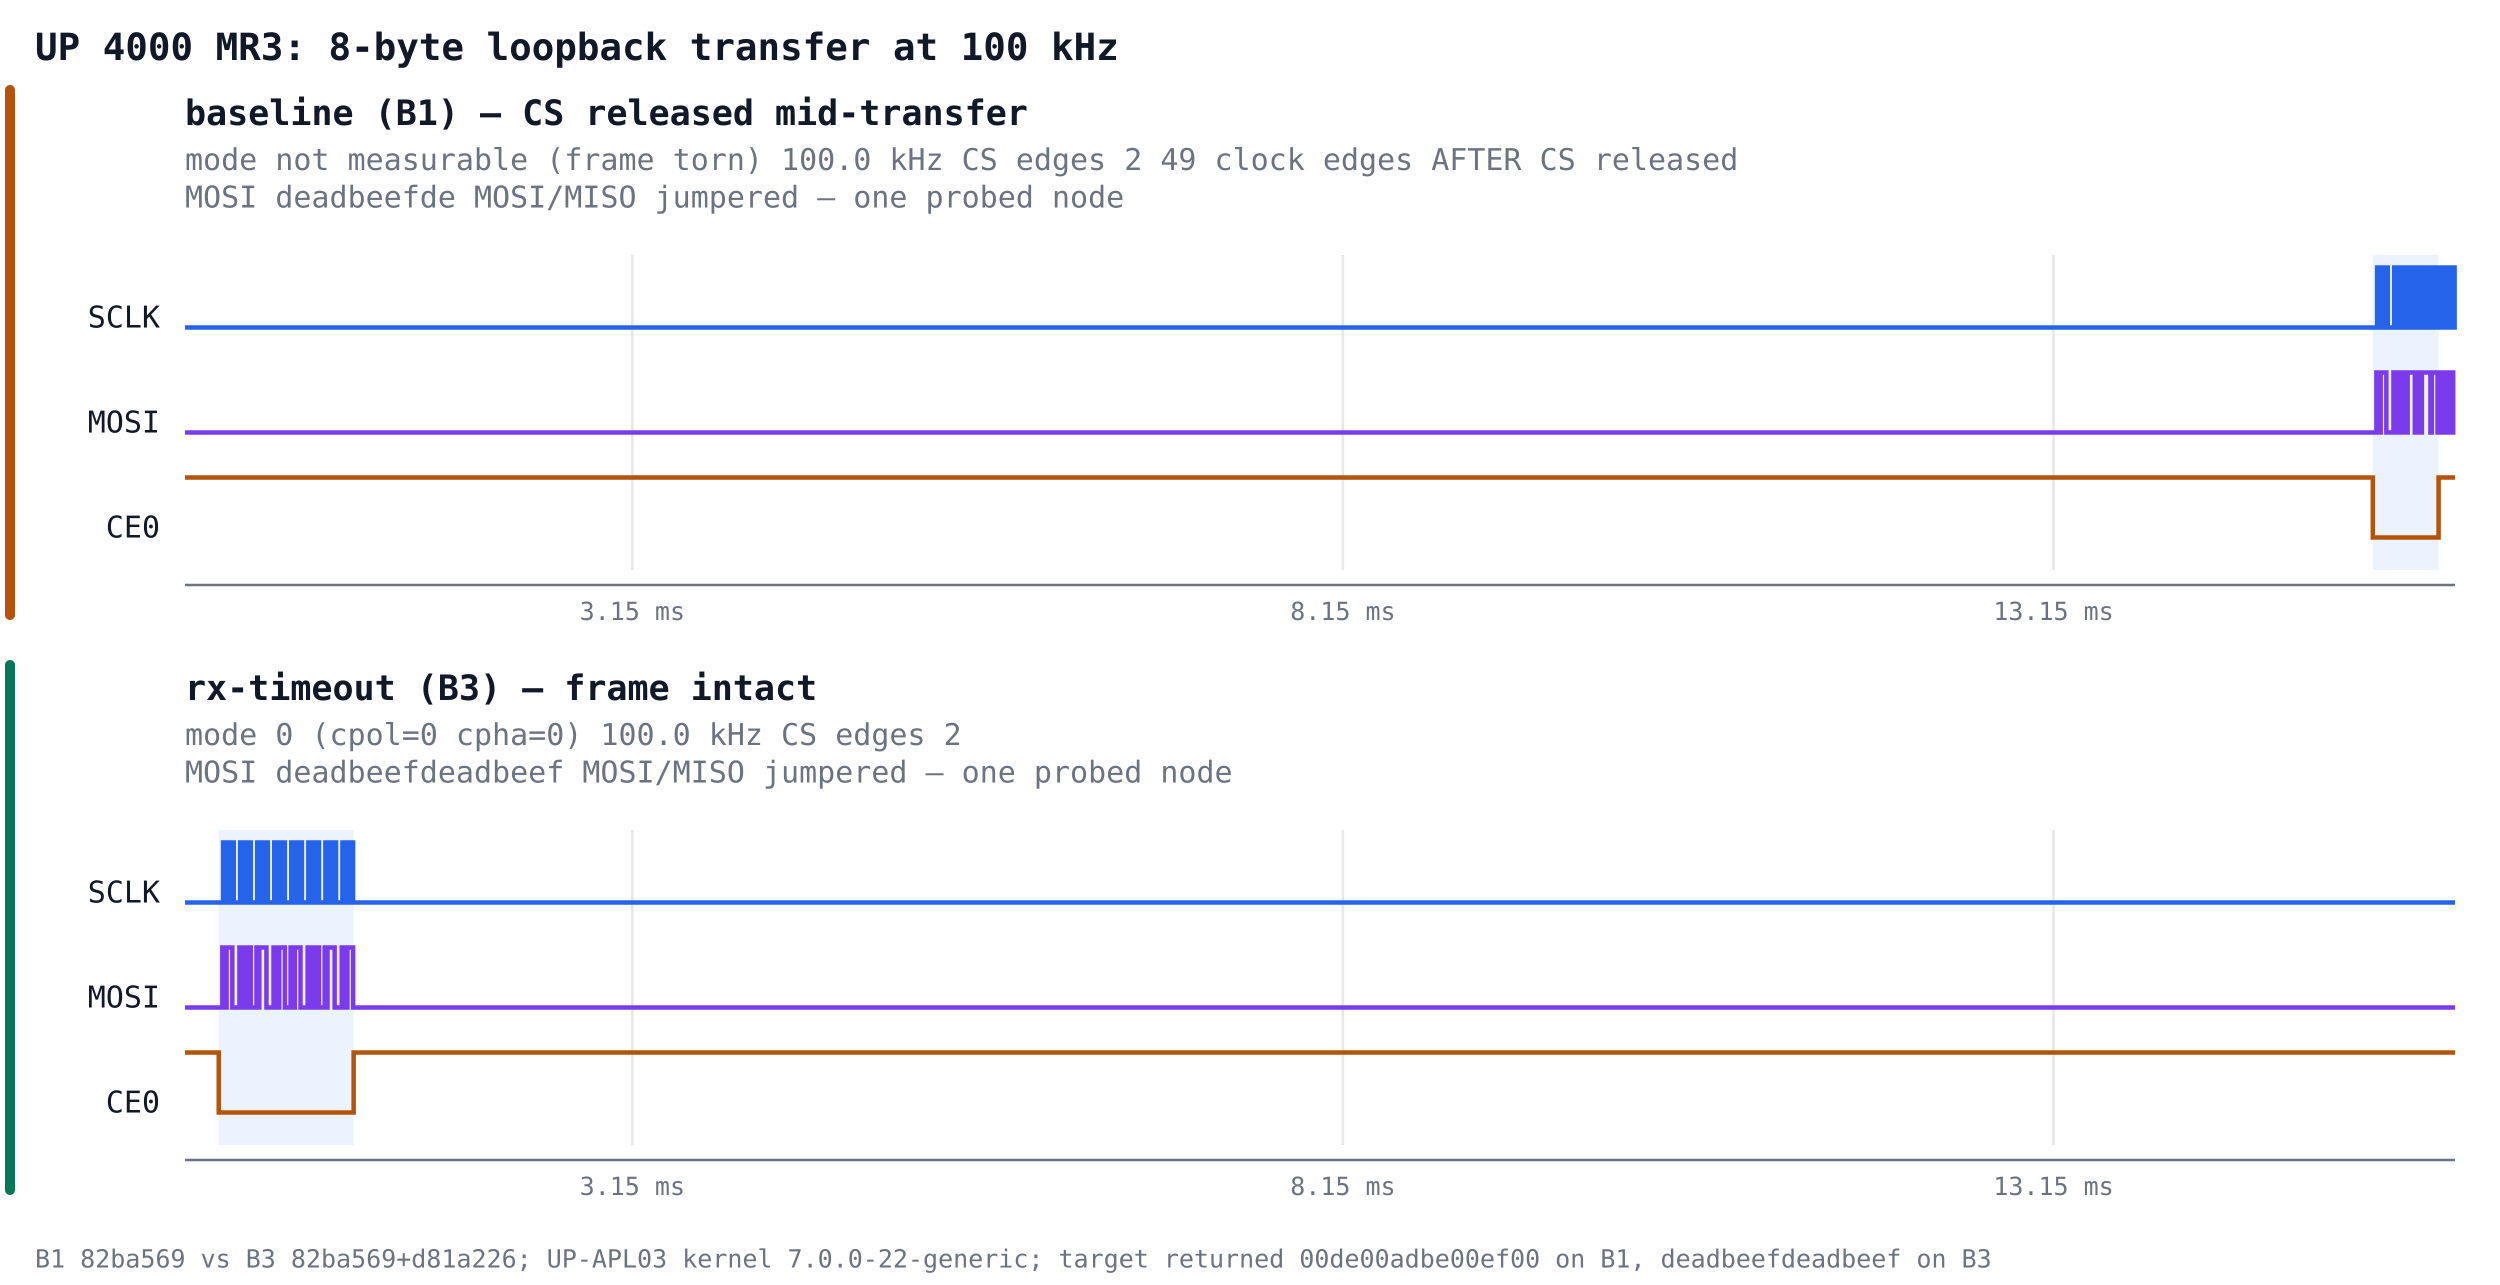
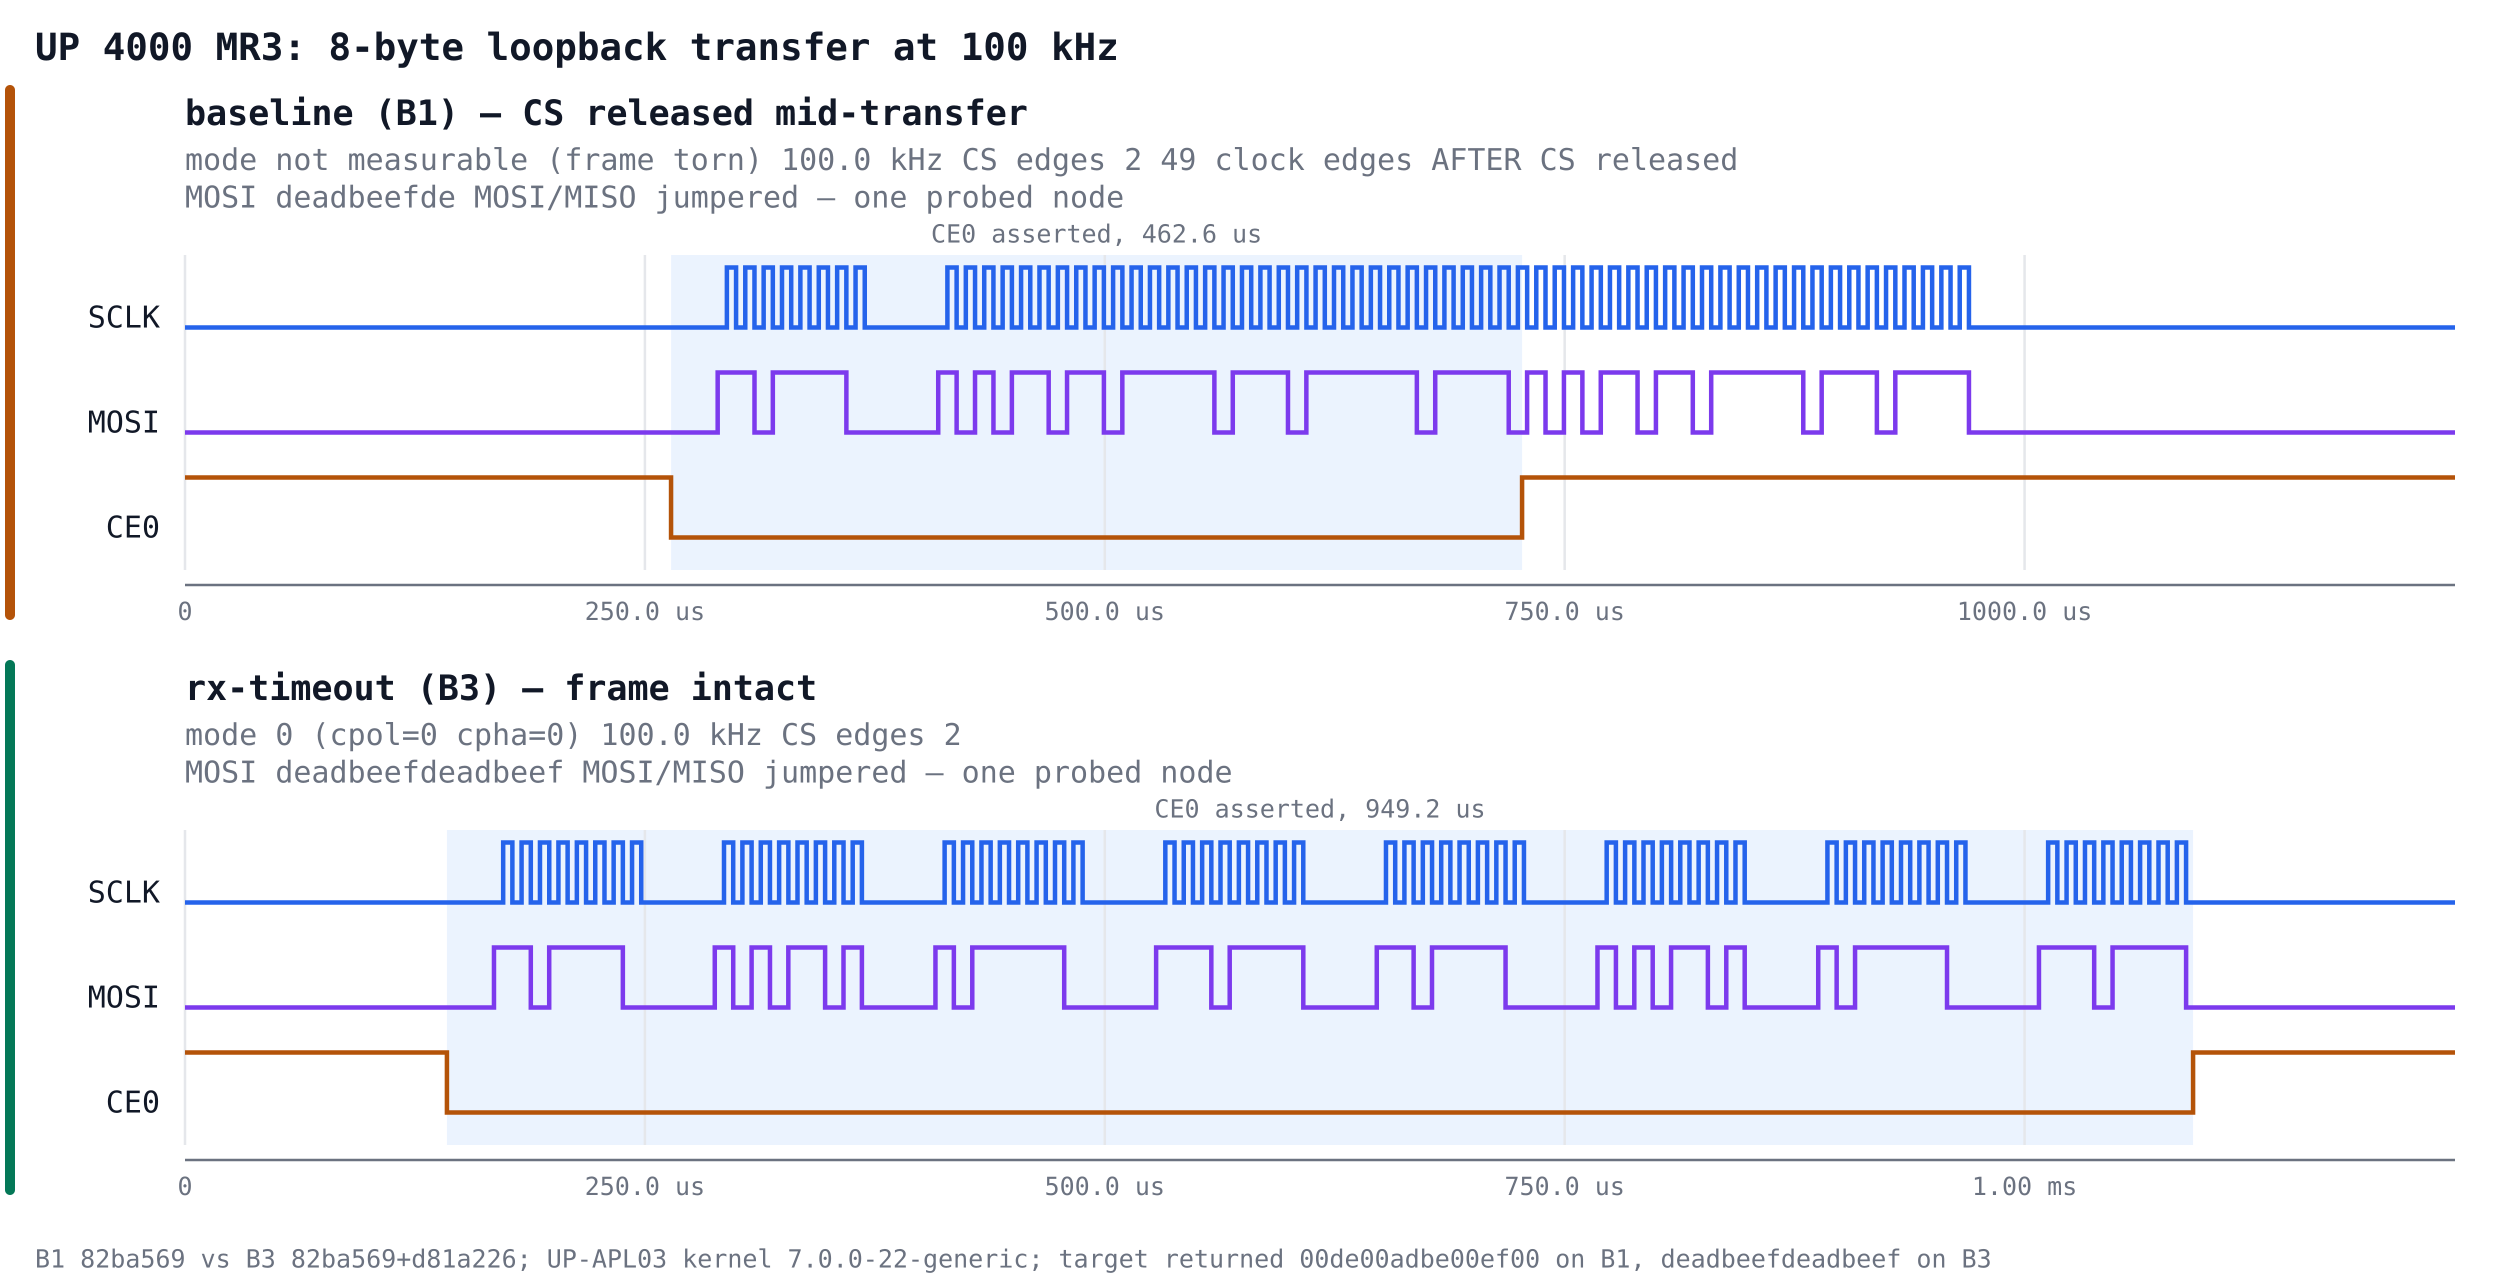
<svg xmlns="http://www.w3.org/2000/svg" width="1000" height="514" viewBox="0 0 1000 514" role="img" aria-label="UP 4000 MR3: 8-byte loopback transfer at 100 kHz">
  <rect width="1000" height="514" fill="#ffffff" />
  <text x="14" y="24" font-family="ui-monospace, SFMono-Regular, Menlo, Consolas, monospace" font-size="15" font-weight="700" fill="#111827">UP 4000 MR3: 8-byte loopback transfer at 100 kHz</text>
  <rect x="2" y="34" width="4" height="214" fill="#b45309" rx="2" />
  <text x="74" y="50" font-family="ui-monospace, SFMono-Regular, Menlo, Consolas, monospace" font-size="14" font-weight="700" fill="#111827">baseline (B1) — CS released mid-transfer</text>
  <text x="74" y="68" font-family="ui-monospace, SFMono-Regular, Menlo, Consolas, monospace" font-size="12" fill="#6b7280">mode not measurable (frame torn)   100.0 kHz   CS edges 2   49 clock edges AFTER CS released</text>
  <text x="74" y="83" font-family="ui-monospace, SFMono-Regular, Menlo, Consolas, monospace" font-size="12" fill="#6b7280">MOSI deadbeefde   MOSI/MISO jumpered — one probed node</text>
-   <rect x="949.13" y="102" width="26.30" height="126" fill="#dbeafe" opacity="0.55" />
-   <line x1="252.93" y1="102" x2="252.93" y2="228" stroke="#e5e7eb" stroke-width="1" />
-   <line x1="537.17" y1="102" x2="537.17" y2="228" stroke="#e5e7eb" stroke-width="1" />
-   <line x1="821.41" y1="102" x2="821.41" y2="228" stroke="#e5e7eb" stroke-width="1" />
+   <rect x="268.42" y="102" width="340.42" height="126" fill="#dbeafe" opacity="0.55" />
+   <text x="438.63" y="97" text-anchor="middle" font-family="ui-monospace, SFMono-Regular, Menlo, Consolas, monospace" font-size="10" fill="#6b7280">CE0 asserted, 462.6 us</text>
+   <line x1="74.00" y1="102" x2="74.00" y2="228" stroke="#e5e7eb" stroke-width="1" />
+   <line x1="257.96" y1="102" x2="257.96" y2="228" stroke="#e5e7eb" stroke-width="1" />
+   <line x1="441.91" y1="102" x2="441.91" y2="228" stroke="#e5e7eb" stroke-width="1" />
+   <line x1="625.87" y1="102" x2="625.87" y2="228" stroke="#e5e7eb" stroke-width="1" />
+   <line x1="809.83" y1="102" x2="809.83" y2="228" stroke="#e5e7eb" stroke-width="1" />
  <text x="64" y="131" text-anchor="end" font-family="ui-monospace, SFMono-Regular, Menlo, Consolas, monospace" font-size="12" fill="#111827">SCLK</text>
-   <polyline points="74.00,131.00 950.85,131.00 950.85,107.00 951.14,107.00 951.14,131.00 951.42,131.00 951.42,107.00 951.70,107.00 951.70,131.00 951.99,131.00 951.99,107.00 952.27,107.00 952.27,131.00 952.55,131.00 952.55,107.00 952.84,107.00 952.84,131.00 953.12,131.00 953.12,107.00 953.41,107.00 953.41,131.00 953.69,131.00 953.69,107.00 953.97,107.00 953.97,131.00 954.26,131.00 954.26,107.00 954.54,107.00 954.54,131.00 954.83,131.00 954.83,107.00 955.11,107.00 955.11,131.00 957.67,131.00 957.67,107.00 957.95,107.00 957.95,131.00 958.24,131.00 958.24,107.00 958.52,107.00 958.52,131.00 958.80,131.00 958.80,107.00 959.09,107.00 959.09,131.00 959.37,131.00 959.37,107.00 959.66,107.00 959.66,131.00 959.94,131.00 959.94,107.00 960.23,107.00 960.23,131.00 960.51,131.00 960.51,107.00 960.79,107.00 960.79,131.00 961.08,131.00 961.08,107.00 961.36,107.00 961.36,131.00 961.65,131.00 961.65,107.00 961.93,107.00 961.93,131.00 962.22,131.00 962.22,107.00 962.50,107.00 962.50,131.00 962.79,131.00 962.79,107.00 963.07,107.00 963.07,131.00 963.36,131.00 963.36,107.00 963.64,107.00 963.64,131.00 963.93,131.00 963.93,107.00 964.21,107.00 964.21,131.00 964.49,131.00 964.49,107.00 964.78,107.00 964.78,131.00 965.06,131.00 965.06,107.00 965.35,107.00 965.35,131.00 965.63,131.00 965.63,107.00 965.92,107.00 965.92,131.00 966.20,131.00 966.20,107.00 966.48,107.00 966.48,131.00 966.77,131.00 966.77,107.00 967.05,107.00 967.05,131.00 967.34,131.00 967.34,107.00 967.62,107.00 967.62,131.00 967.91,131.00 967.91,107.00 968.19,107.00 968.19,131.00 968.47,131.00 968.47,107.00 968.76,107.00 968.76,131.00 969.04,131.00 969.04,107.00 969.33,107.00 969.33,131.00 969.61,131.00 969.61,107.00 969.90,107.00 969.90,131.00 970.18,131.00 970.18,107.00 970.47,107.00 970.47,131.00 970.75,131.00 970.75,107.00 971.04,107.00 971.04,131.00 971.32,131.00 971.32,107.00 971.60,107.00 971.60,131.00 971.89,131.00 971.89,107.00 972.17,107.00 972.17,131.00 972.46,131.00 972.46,107.00 972.74,107.00 972.74,131.00 973.02,131.00 973.02,107.00 973.31,107.00 973.31,131.00 973.59,131.00 973.59,107.00 973.88,107.00 973.88,131.00 974.16,131.00 974.16,107.00 974.44,107.00 974.44,131.00 974.73,131.00 974.73,107.00 975.01,107.00 975.01,131.00 975.30,131.00 975.30,107.00 975.58,107.00 975.58,131.00 975.86,131.00 975.86,107.00 976.15,107.00 976.15,131.00 976.43,131.00 976.43,107.00 976.72,107.00 976.72,131.00 977.00,131.00 977.00,107.00 977.29,107.00 977.29,131.00 977.57,131.00 977.57,107.00 977.86,107.00 977.86,131.00 978.14,131.00 978.14,107.00 978.43,107.00 978.43,131.00 978.71,131.00 978.71,107.00 978.99,107.00 978.99,131.00 979.28,131.00 979.28,107.00 979.56,107.00 979.56,131.00 979.85,131.00 979.85,107.00 980.13,107.00 980.13,131.00 980.42,131.00 980.42,107.00 980.70,107.00 980.70,131.00 980.98,131.00 980.98,107.00 981.27,107.00 981.27,131.00 981.55,131.00 981.55,107.00 981.84,107.00 981.84,131.00 982.00,131.00" fill="none" stroke="#2563eb" stroke-width="1.8" stroke-linejoin="miter" />
+   <polyline points="74.00,131.00 290.75,131.00 290.75,107.00 294.43,107.00 294.43,131.00 298.11,131.00 298.11,107.00 301.79,107.00 301.79,131.00 305.46,131.00 305.46,107.00 309.13,107.00 309.13,131.00 312.80,131.00 312.80,107.00 316.48,107.00 316.48,131.00 320.15,131.00 320.15,107.00 323.83,107.00 323.83,131.00 327.51,131.00 327.51,107.00 331.18,107.00 331.18,131.00 334.86,131.00 334.86,107.00 338.54,107.00 338.54,131.00 342.22,131.00 342.22,107.00 345.90,107.00 345.90,131.00 378.96,131.00 378.96,107.00 382.65,107.00 382.65,131.00 386.33,131.00 386.33,107.00 390.02,107.00 390.02,131.00 393.69,131.00 393.69,107.00 397.37,107.00 397.37,131.00 401.06,131.00 401.06,107.00 404.76,107.00 404.76,131.00 408.43,131.00 408.43,107.00 412.11,107.00 412.11,131.00 415.79,131.00 415.79,107.00 419.46,107.00 419.46,131.00 423.14,131.00 423.14,107.00 426.83,107.00 426.83,131.00 430.50,131.00 430.50,107.00 434.18,107.00 434.18,131.00 437.86,131.00 437.86,107.00 441.55,107.00 441.55,131.00 445.24,131.00 445.24,107.00 448.95,107.00 448.95,131.00 452.62,131.00 452.62,107.00 456.30,107.00 456.30,131.00 459.98,131.00 459.98,107.00 463.66,107.00 463.66,131.00 467.34,131.00 467.34,107.00 471.02,107.00 471.02,131.00 474.69,131.00 474.69,107.00 478.37,107.00 478.37,131.00 482.06,131.00 482.06,107.00 485.75,107.00 485.75,131.00 489.42,131.00 489.42,107.00 493.11,107.00 493.11,131.00 496.79,131.00 496.79,107.00 500.48,107.00 500.48,131.00 504.16,131.00 504.16,107.00 507.83,107.00 507.83,131.00 511.51,131.00 511.51,107.00 515.19,107.00 515.19,131.00 518.87,131.00 518.87,107.00 522.57,107.00 522.57,131.00 526.23,131.00 526.23,107.00 529.92,107.00 529.92,131.00 533.60,131.00 533.60,107.00 537.29,107.00 537.29,131.00 540.98,131.00 540.98,107.00 544.66,107.00 544.66,131.00 548.34,131.00 548.34,107.00 552.02,107.00 552.02,131.00 555.70,131.00 555.70,107.00 559.38,107.00 559.38,131.00 563.06,131.00 563.06,107.00 566.74,107.00 566.74,131.00 570.42,131.00 570.42,107.00 574.10,107.00 574.10,131.00 577.76,131.00 577.76,107.00 581.44,107.00 581.44,131.00 585.11,131.00 585.11,107.00 588.78,107.00 588.78,131.00 592.45,131.00 592.45,107.00 596.13,107.00 596.13,131.00 599.81,131.00 599.81,107.00 603.48,107.00 603.48,131.00 607.16,131.00 607.16,107.00 610.86,107.00 610.86,131.00 614.51,131.00 614.51,107.00 618.20,107.00 618.20,131.00 621.89,131.00 621.89,107.00 625.59,107.00 625.59,131.00 629.25,131.00 629.25,107.00 632.94,107.00 632.94,131.00 636.63,131.00 636.63,107.00 640.33,107.00 640.33,131.00 643.98,131.00 643.98,107.00 647.66,107.00 647.66,131.00 651.34,131.00 651.34,107.00 655.01,107.00 655.01,131.00 658.69,131.00 658.69,107.00 662.37,107.00 662.37,131.00 666.06,131.00 666.06,107.00 669.75,107.00 669.75,131.00 673.43,131.00 673.43,107.00 677.12,107.00 677.12,131.00 680.80,131.00 680.80,107.00 684.48,107.00 684.48,131.00 688.16,131.00 688.16,107.00 691.84,107.00 691.84,131.00 695.51,131.00 695.51,107.00 699.19,107.00 699.19,131.00 702.87,131.00 702.87,107.00 706.56,107.00 706.56,131.00 710.25,131.00 710.25,107.00 713.93,107.00 713.93,131.00 717.62,131.00 717.62,107.00 721.31,107.00 721.31,131.00 724.98,131.00 724.98,107.00 728.67,107.00 728.67,131.00 732.35,131.00 732.35,107.00 736.03,107.00 736.03,131.00 739.71,131.00 739.71,107.00 743.38,107.00 743.38,131.00 747.06,131.00 747.06,107.00 750.75,107.00 750.75,131.00 754.42,131.00 754.42,107.00 758.13,107.00 758.13,131.00 761.80,131.00 761.80,107.00 765.48,107.00 765.48,131.00 769.17,131.00 769.17,107.00 772.86,107.00 772.86,131.00 776.54,131.00 776.54,107.00 780.22,107.00 780.22,131.00 783.89,131.00 783.89,107.00 787.58,107.00 787.58,131.00 982.00,131.00" fill="none" stroke="#2563eb" stroke-width="1.8" stroke-linejoin="miter" />
  <text x="64" y="173" text-anchor="end" font-family="ui-monospace, SFMono-Regular, Menlo, Consolas, monospace" font-size="12" fill="#111827">MOSI</text>
-   <polyline points="74.00,173.00 950.57,173.00 950.57,149.00 951.70,149.00 951.70,173.00 952.27,173.00 952.27,149.00 954.54,149.00 954.54,173.00 957.38,173.00 957.38,149.00 957.95,149.00 957.95,173.00 958.52,173.00 958.52,149.00 959.09,149.00 959.09,173.00 959.66,173.00 959.66,149.00 960.80,149.00 960.80,173.00 961.36,173.00 961.36,149.00 962.50,149.00 962.50,173.00 963.07,173.00 963.07,149.00 965.92,149.00 965.92,173.00 966.48,173.00 966.48,149.00 968.19,149.00 968.19,173.00 968.76,173.00 968.76,149.00 972.17,149.00 972.17,173.00 972.74,173.00 972.74,149.00 975.01,149.00 975.01,173.00 975.58,173.00 975.58,149.00 976.15,149.00 976.15,173.00 976.72,173.00 976.72,149.00 977.29,149.00 977.29,173.00 977.86,173.00 977.86,149.00 978.99,149.00 978.99,173.00 979.56,173.00 979.56,149.00 980.70,149.00 980.70,173.00 981.27,173.00 981.27,149.00 982.00,149.00" fill="none" stroke="#7c3aed" stroke-width="1.8" stroke-linejoin="miter" />
+   <polyline points="74.00,173.00 287.07,173.00 287.07,149.00 301.80,149.00 301.80,173.00 309.13,173.00 309.13,149.00 338.55,149.00 338.55,173.00 375.29,173.00 375.29,149.00 382.65,149.00 382.65,173.00 390.01,173.00 390.01,149.00 397.38,149.00 397.38,173.00 404.75,173.00 404.75,149.00 419.47,149.00 419.47,173.00 426.82,173.00 426.82,149.00 441.56,149.00 441.56,173.00 448.93,173.00 448.93,149.00 485.75,149.00 485.75,173.00 493.11,173.00 493.11,149.00 515.19,149.00 515.19,173.00 522.54,173.00 522.54,149.00 566.74,149.00 566.74,173.00 574.09,173.00 574.09,149.00 603.49,149.00 603.49,173.00 610.84,173.00 610.84,149.00 618.21,149.00 618.21,173.00 625.57,173.00 625.57,149.00 632.95,149.00 632.95,173.00 640.31,173.00 640.31,149.00 655.02,149.00 655.02,173.00 662.37,173.00 662.37,149.00 677.12,149.00 677.12,173.00 684.48,173.00 684.48,149.00 721.31,149.00 721.31,173.00 728.67,173.00 728.67,149.00 750.75,149.00 750.75,173.00 758.12,173.00 758.12,149.00 787.58,149.00 787.58,173.00 982.00,173.00" fill="none" stroke="#7c3aed" stroke-width="1.8" stroke-linejoin="miter" />
  <text x="64" y="215" text-anchor="end" font-family="ui-monospace, SFMono-Regular, Menlo, Consolas, monospace" font-size="12" fill="#111827">CE0</text>
-   <polyline points="74.00,191.00 949.13,191.00 949.13,215.00 975.43,215.00 975.43,191.00 982.00,191.00" fill="none" stroke="#b45309" stroke-width="1.8" stroke-linejoin="miter" />
+   <polyline points="74.00,191.00 268.42,191.00 268.42,215.00 608.83,215.00 608.83,191.00 982.00,191.00" fill="none" stroke="#b45309" stroke-width="1.8" stroke-linejoin="miter" />
  <line x1="74.00" y1="234" x2="982.00" y2="234" stroke="#6b7280" stroke-width="1" />
-   <text x="252.93" y="248" text-anchor="middle" font-family="ui-monospace, SFMono-Regular, Menlo, Consolas, monospace" font-size="10" fill="#6b7280">3.15 ms</text>
-   <text x="537.17" y="248" text-anchor="middle" font-family="ui-monospace, SFMono-Regular, Menlo, Consolas, monospace" font-size="10" fill="#6b7280">8.15 ms</text>
-   <text x="821.41" y="248" text-anchor="middle" font-family="ui-monospace, SFMono-Regular, Menlo, Consolas, monospace" font-size="10" fill="#6b7280">13.15 ms</text>
+   <text x="74.00" y="248" text-anchor="middle" font-family="ui-monospace, SFMono-Regular, Menlo, Consolas, monospace" font-size="10" fill="#6b7280">0</text>
+   <text x="257.96" y="248" text-anchor="middle" font-family="ui-monospace, SFMono-Regular, Menlo, Consolas, monospace" font-size="10" fill="#6b7280">250.0 us</text>
+   <text x="441.91" y="248" text-anchor="middle" font-family="ui-monospace, SFMono-Regular, Menlo, Consolas, monospace" font-size="10" fill="#6b7280">500.0 us</text>
+   <text x="625.87" y="248" text-anchor="middle" font-family="ui-monospace, SFMono-Regular, Menlo, Consolas, monospace" font-size="10" fill="#6b7280">750.0 us</text>
+   <text x="809.83" y="248" text-anchor="middle" font-family="ui-monospace, SFMono-Regular, Menlo, Consolas, monospace" font-size="10" fill="#6b7280">1000.0 us</text>
  <rect x="2" y="264" width="4" height="214" fill="#047857" rx="2" />
  <text x="74" y="280" font-family="ui-monospace, SFMono-Regular, Menlo, Consolas, monospace" font-size="14" font-weight="700" fill="#111827">rx-timeout (B3) — frame intact</text>
  <text x="74" y="298" font-family="ui-monospace, SFMono-Regular, Menlo, Consolas, monospace" font-size="12" fill="#6b7280">mode 0 (cpol=0 cpha=0)   100.0 kHz   CS edges 2</text>
  <text x="74" y="313" font-family="ui-monospace, SFMono-Regular, Menlo, Consolas, monospace" font-size="12" fill="#6b7280">MOSI deadbeefdeadbeef   MOSI/MISO jumpered — one probed node</text>
-   <rect x="87.49" y="332" width="53.96" height="126" fill="#dbeafe" opacity="0.55" />
-   <line x1="252.93" y1="332" x2="252.93" y2="458" stroke="#e5e7eb" stroke-width="1" />
-   <line x1="537.17" y1="332" x2="537.17" y2="458" stroke="#e5e7eb" stroke-width="1" />
-   <line x1="821.41" y1="332" x2="821.41" y2="458" stroke="#e5e7eb" stroke-width="1" />
+   <rect x="178.77" y="332" width="698.46" height="126" fill="#dbeafe" opacity="0.55" />
+   <text x="528.00" y="327" text-anchor="middle" font-family="ui-monospace, SFMono-Regular, Menlo, Consolas, monospace" font-size="10" fill="#6b7280">CE0 asserted, 949.2 us</text>
+   <line x1="74.00" y1="332" x2="74.00" y2="458" stroke="#e5e7eb" stroke-width="1" />
+   <line x1="257.96" y1="332" x2="257.96" y2="458" stroke="#e5e7eb" stroke-width="1" />
+   <line x1="441.91" y1="332" x2="441.91" y2="458" stroke="#e5e7eb" stroke-width="1" />
+   <line x1="625.87" y1="332" x2="625.87" y2="458" stroke="#e5e7eb" stroke-width="1" />
+   <line x1="809.83" y1="332" x2="809.83" y2="458" stroke="#e5e7eb" stroke-width="1" />
  <text x="64" y="361" text-anchor="end" font-family="ui-monospace, SFMono-Regular, Menlo, Consolas, monospace" font-size="12" fill="#111827">SCLK</text>
-   <polyline points="74.00,361.00 89.23,361.00 89.23,337.00 89.51,337.00 89.51,361.00 89.80,361.00 89.80,337.00 90.08,337.00 90.08,361.00 90.37,361.00 90.37,337.00 90.65,337.00 90.65,361.00 90.94,361.00 90.94,337.00 91.22,337.00 91.22,361.00 91.51,361.00 91.51,337.00 91.79,337.00 91.79,361.00 92.07,361.00 92.07,337.00 92.36,337.00 92.36,361.00 92.64,361.00 92.64,337.00 92.93,337.00 92.93,361.00 93.21,361.00 93.21,337.00 93.50,337.00 93.50,361.00 96.05,361.00 96.05,337.00 96.34,337.00 96.34,361.00 96.62,361.00 96.62,337.00 96.91,337.00 96.91,361.00 97.19,361.00 97.19,337.00 97.47,337.00 97.47,361.00 97.76,361.00 97.76,337.00 98.04,337.00 98.04,361.00 98.32,361.00 98.32,337.00 98.61,337.00 98.61,361.00 98.89,361.00 98.89,337.00 99.18,337.00 99.18,361.00 99.46,361.00 99.46,337.00 99.75,337.00 99.75,361.00 100.03,361.00 100.03,337.00 100.31,337.00 100.31,361.00 102.87,361.00 102.87,337.00 103.16,337.00 103.16,361.00 103.44,361.00 103.44,337.00 103.72,337.00 103.72,361.00 104.01,361.00 104.01,337.00 104.29,337.00 104.29,361.00 104.58,361.00 104.58,337.00 104.86,337.00 104.86,361.00 105.14,361.00 105.14,337.00 105.43,337.00 105.43,361.00 105.71,361.00 105.71,337.00 106.00,337.00 106.00,361.00 106.28,361.00 106.28,337.00 106.57,337.00 106.57,361.00 106.85,361.00 106.85,337.00 107.13,337.00 107.13,361.00 109.69,361.00 109.69,337.00 109.98,337.00 109.98,361.00 110.26,361.00 110.26,337.00 110.54,337.00 110.54,361.00 110.83,361.00 110.83,337.00 111.11,337.00 111.11,361.00 111.40,361.00 111.40,337.00 111.68,337.00 111.68,361.00 111.96,361.00 111.96,337.00 112.25,337.00 112.25,361.00 112.53,361.00 112.53,337.00 112.82,337.00 112.82,361.00 113.10,361.00 113.10,337.00 113.39,337.00 113.39,361.00 113.67,361.00 113.67,337.00 113.95,337.00 113.95,361.00 116.51,361.00 116.51,337.00 116.79,337.00 116.79,361.00 117.08,361.00 117.08,337.00 117.36,337.00 117.36,361.00 117.65,361.00 117.65,337.00 117.93,337.00 117.93,361.00 118.22,361.00 118.22,337.00 118.50,337.00 118.50,361.00 118.78,361.00 118.78,337.00 119.07,337.00 119.07,361.00 119.35,361.00 119.35,337.00 119.64,337.00 119.64,361.00 119.92,361.00 119.92,337.00 120.20,337.00 120.20,361.00 120.49,361.00 120.49,337.00 120.77,337.00 120.77,361.00 123.33,361.00 123.33,337.00 123.61,337.00 123.61,361.00 123.90,361.00 123.90,337.00 124.18,337.00 124.18,361.00 124.47,361.00 124.47,337.00 124.75,337.00 124.75,361.00 125.04,361.00 125.04,337.00 125.32,337.00 125.32,361.00 125.60,361.00 125.60,337.00 125.89,337.00 125.89,361.00 126.17,361.00 126.17,337.00 126.46,337.00 126.46,361.00 126.74,361.00 126.74,337.00 127.03,337.00 127.03,361.00 127.31,361.00 127.31,337.00 127.59,337.00 127.59,361.00 130.15,361.00 130.15,337.00 130.44,337.00 130.44,361.00 130.72,361.00 130.72,337.00 131.00,337.00 131.00,361.00 131.29,361.00 131.29,337.00 131.57,337.00 131.57,361.00 131.86,361.00 131.86,337.00 132.14,337.00 132.14,361.00 132.42,361.00 132.42,337.00 132.71,337.00 132.71,361.00 132.99,361.00 132.99,337.00 133.28,337.00 133.28,361.00 133.56,361.00 133.56,337.00 133.85,337.00 133.85,361.00 134.13,361.00 134.13,337.00 134.42,337.00 134.42,361.00 136.97,361.00 136.97,337.00 137.26,337.00 137.26,361.00 137.54,361.00 137.54,337.00 137.83,337.00 137.83,361.00 138.11,361.00 138.11,337.00 138.39,337.00 138.39,361.00 138.68,361.00 138.68,337.00 138.96,337.00 138.96,361.00 139.25,361.00 139.25,337.00 139.53,337.00 139.53,361.00 139.81,361.00 139.81,337.00 140.10,337.00 140.10,361.00 140.38,361.00 140.38,337.00 140.67,337.00 140.67,361.00 140.95,361.00 140.95,337.00 141.23,337.00 141.23,361.00 982.00,361.00" fill="none" stroke="#2563eb" stroke-width="1.8" stroke-linejoin="miter" />
+   <polyline points="74.00,361.00 201.27,361.00 201.27,337.00 204.95,337.00 204.95,361.00 208.63,361.00 208.63,337.00 212.32,337.00 212.32,361.00 215.99,361.00 215.99,337.00 219.70,337.00 219.70,361.00 223.37,361.00 223.37,337.00 227.05,337.00 227.05,361.00 230.74,361.00 230.74,337.00 234.43,337.00 234.43,361.00 238.10,361.00 238.10,337.00 241.79,337.00 241.79,361.00 245.46,361.00 245.46,337.00 249.14,337.00 249.14,361.00 252.82,361.00 252.82,337.00 256.49,337.00 256.49,361.00 289.60,361.00 289.60,337.00 293.28,337.00 293.28,361.00 296.96,361.00 296.96,337.00 300.64,337.00 300.64,361.00 304.31,361.00 304.31,337.00 307.98,337.00 307.98,361.00 311.65,361.00 311.65,337.00 315.35,337.00 315.35,361.00 319.00,361.00 319.00,337.00 322.67,337.00 322.67,361.00 326.35,361.00 326.35,337.00 330.04,337.00 330.04,361.00 333.71,361.00 333.71,337.00 337.41,337.00 337.41,361.00 341.08,361.00 341.08,337.00 344.76,337.00 344.76,361.00 377.85,361.00 377.85,337.00 381.54,337.00 381.54,361.00 385.22,361.00 385.22,337.00 388.91,337.00 388.91,361.00 392.58,361.00 392.58,337.00 396.26,337.00 396.26,361.00 399.94,361.00 399.94,337.00 403.61,337.00 403.61,361.00 407.28,361.00 407.28,337.00 410.96,337.00 410.96,361.00 414.63,361.00 414.63,337.00 418.32,337.00 418.32,361.00 422.00,361.00 422.00,337.00 425.68,337.00 425.68,361.00 429.36,361.00 429.36,337.00 433.05,337.00 433.05,361.00 466.13,361.00 466.13,337.00 469.82,337.00 469.82,361.00 473.50,361.00 473.50,337.00 477.18,337.00 477.18,361.00 480.86,361.00 480.86,337.00 484.53,337.00 484.53,361.00 488.20,361.00 488.20,337.00 491.88,337.00 491.88,361.00 495.55,361.00 495.55,337.00 499.23,337.00 499.23,361.00 502.91,361.00 502.91,337.00 506.59,337.00 506.59,361.00 510.27,361.00 510.27,337.00 513.95,337.00 513.95,361.00 517.63,361.00 517.63,337.00 521.31,337.00 521.31,361.00 554.39,361.00 554.39,337.00 558.08,337.00 558.08,361.00 561.76,361.00 561.76,337.00 565.45,337.00 565.45,361.00 569.13,361.00 569.13,337.00 572.82,337.00 572.82,361.00 576.48,361.00 576.48,337.00 580.15,337.00 580.15,361.00 583.82,361.00 583.82,337.00 587.50,337.00 587.50,361.00 591.16,361.00 591.16,337.00 594.85,337.00 594.85,361.00 598.53,361.00 598.53,337.00 602.22,337.00 602.22,361.00 605.89,361.00 605.89,337.00 609.58,337.00 609.58,361.00 642.67,361.00 642.67,337.00 646.36,337.00 646.36,361.00 650.04,361.00 650.04,337.00 653.74,337.00 653.74,361.00 657.40,361.00 657.40,337.00 661.08,337.00 661.08,361.00 664.75,361.00 664.75,337.00 668.45,337.00 668.45,361.00 672.11,361.00 672.11,337.00 675.79,337.00 675.79,361.00 679.46,361.00 679.46,337.00 683.14,337.00 683.14,361.00 686.82,361.00 686.82,337.00 690.51,337.00 690.51,361.00 694.19,361.00 694.19,337.00 697.88,337.00 697.88,361.00 730.97,361.00 730.97,337.00 734.66,337.00 734.66,361.00 738.34,361.00 738.34,337.00 742.02,337.00 742.02,361.00 745.69,361.00 745.69,337.00 749.38,337.00 749.38,361.00 753.05,361.00 753.05,337.00 756.72,337.00 756.72,361.00 760.40,361.00 760.40,337.00 764.08,337.00 764.08,361.00 767.75,361.00 767.75,337.00 771.43,337.00 771.43,361.00 775.12,361.00 775.12,337.00 778.81,337.00 778.81,361.00 782.49,361.00 782.49,337.00 786.18,337.00 786.18,361.00 819.26,361.00 819.26,337.00 822.94,337.00 822.94,361.00 826.63,361.00 826.63,337.00 830.31,337.00 830.31,361.00 833.99,361.00 833.99,337.00 837.67,337.00 837.67,361.00 841.34,361.00 841.34,337.00 845.02,337.00 845.02,361.00 848.69,361.00 848.69,337.00 852.37,337.00 852.37,361.00 856.04,361.00 856.04,337.00 859.72,337.00 859.72,361.00 863.40,361.00 863.40,337.00 867.08,337.00 867.08,361.00 870.76,361.00 870.76,337.00 874.43,337.00 874.43,361.00 982.00,361.00" fill="none" stroke="#2563eb" stroke-width="1.8" stroke-linejoin="miter" />
  <text x="64" y="403" text-anchor="end" font-family="ui-monospace, SFMono-Regular, Menlo, Consolas, monospace" font-size="12" fill="#111827">MOSI</text>
-   <polyline points="74.00,403.00 88.94,403.00 88.94,379.00 90.08,379.00 90.08,403.00 90.65,403.00 90.65,379.00 92.93,379.00 92.93,403.00 95.77,403.00 95.77,379.00 96.34,379.00 96.34,403.00 96.91,403.00 96.91,379.00 97.47,379.00 97.47,403.00 98.04,403.00 98.04,379.00 99.18,379.00 99.18,403.00 99.75,403.00 99.75,379.00 100.31,379.00 100.31,403.00 102.59,403.00 102.59,379.00 103.16,379.00 103.16,403.00 103.72,403.00 103.72,379.00 106.57,379.00 106.57,403.00 109.41,403.00 109.41,379.00 111.11,379.00 111.11,403.00 111.68,403.00 111.68,379.00 113.95,379.00 113.95,403.00 116.23,403.00 116.23,379.00 117.36,379.00 117.36,403.00 117.93,403.00 117.93,379.00 120.20,379.00 120.20,403.00 123.05,403.00 123.05,379.00 123.62,379.00 123.62,403.00 124.18,403.00 124.18,379.00 124.75,379.00 124.75,403.00 125.32,403.00 125.32,379.00 126.46,379.00 126.46,403.00 127.03,403.00 127.03,379.00 127.59,379.00 127.59,403.00 129.87,403.00 129.87,379.00 130.44,379.00 130.44,403.00 131.00,403.00 131.00,379.00 133.85,379.00 133.85,403.00 136.69,403.00 136.69,379.00 138.39,379.00 138.39,403.00 138.96,403.00 138.96,379.00 141.24,379.00 141.24,403.00 982.00,403.00" fill="none" stroke="#7c3aed" stroke-width="1.8" stroke-linejoin="miter" />
+   <polyline points="74.00,403.00 197.59,403.00 197.59,379.00 212.32,379.00 212.32,403.00 219.68,403.00 219.68,379.00 249.14,379.00 249.14,403.00 285.91,403.00 285.91,379.00 293.29,379.00 293.29,403.00 300.64,403.00 300.64,379.00 307.99,379.00 307.99,403.00 315.33,403.00 315.33,379.00 330.04,379.00 330.04,403.00 337.40,403.00 337.40,379.00 344.76,379.00 344.76,403.00 374.18,403.00 374.18,379.00 381.54,379.00 381.54,403.00 388.91,403.00 388.91,379.00 425.68,379.00 425.68,403.00 462.45,403.00 462.45,379.00 484.53,379.00 484.53,403.00 491.88,403.00 491.88,379.00 521.32,379.00 521.32,403.00 550.71,403.00 550.71,379.00 565.45,379.00 565.45,403.00 572.80,403.00 572.80,379.00 602.22,379.00 602.22,403.00 638.99,403.00 638.99,379.00 646.37,379.00 646.37,403.00 653.72,403.00 653.72,379.00 661.08,379.00 661.08,403.00 668.43,403.00 668.43,379.00 683.15,379.00 683.15,403.00 690.51,403.00 690.51,379.00 697.88,379.00 697.88,403.00 727.29,403.00 727.29,379.00 734.66,379.00 734.66,403.00 742.02,403.00 742.02,379.00 778.81,379.00 778.81,403.00 815.58,403.00 815.58,379.00 837.67,379.00 837.67,403.00 845.02,403.00 845.02,379.00 874.44,379.00 874.44,403.00 982.00,403.00" fill="none" stroke="#7c3aed" stroke-width="1.8" stroke-linejoin="miter" />
  <text x="64" y="445" text-anchor="end" font-family="ui-monospace, SFMono-Regular, Menlo, Consolas, monospace" font-size="12" fill="#111827">CE0</text>
-   <polyline points="74.00,421.00 87.49,421.00 87.49,445.00 141.45,445.00 141.45,421.00 982.00,421.00" fill="none" stroke="#b45309" stroke-width="1.8" stroke-linejoin="miter" />
+   <polyline points="74.00,421.00 178.77,421.00 178.77,445.00 877.23,445.00 877.23,421.00 982.00,421.00" fill="none" stroke="#b45309" stroke-width="1.8" stroke-linejoin="miter" />
  <line x1="74.00" y1="464" x2="982.00" y2="464" stroke="#6b7280" stroke-width="1" />
-   <text x="252.93" y="478" text-anchor="middle" font-family="ui-monospace, SFMono-Regular, Menlo, Consolas, monospace" font-size="10" fill="#6b7280">3.15 ms</text>
-   <text x="537.17" y="478" text-anchor="middle" font-family="ui-monospace, SFMono-Regular, Menlo, Consolas, monospace" font-size="10" fill="#6b7280">8.15 ms</text>
-   <text x="821.41" y="478" text-anchor="middle" font-family="ui-monospace, SFMono-Regular, Menlo, Consolas, monospace" font-size="10" fill="#6b7280">13.15 ms</text>
+   <text x="74.00" y="478" text-anchor="middle" font-family="ui-monospace, SFMono-Regular, Menlo, Consolas, monospace" font-size="10" fill="#6b7280">0</text>
+   <text x="257.96" y="478" text-anchor="middle" font-family="ui-monospace, SFMono-Regular, Menlo, Consolas, monospace" font-size="10" fill="#6b7280">250.0 us</text>
+   <text x="441.91" y="478" text-anchor="middle" font-family="ui-monospace, SFMono-Regular, Menlo, Consolas, monospace" font-size="10" fill="#6b7280">500.0 us</text>
+   <text x="625.87" y="478" text-anchor="middle" font-family="ui-monospace, SFMono-Regular, Menlo, Consolas, monospace" font-size="10" fill="#6b7280">750.0 us</text>
+   <text x="809.83" y="478" text-anchor="middle" font-family="ui-monospace, SFMono-Regular, Menlo, Consolas, monospace" font-size="10" fill="#6b7280">1.00 ms</text>
  <text x="14" y="507" font-family="ui-monospace, SFMono-Regular, Menlo, Consolas, monospace" font-size="10" fill="#6b7280">B1 82ba569 vs B3 82ba569+d81a226; UP-APL03 kernel 7.0.0-22-generic; target returned 00de00adbe00ef00 on B1, deadbeefdeadbeef on B3</text>
</svg>
